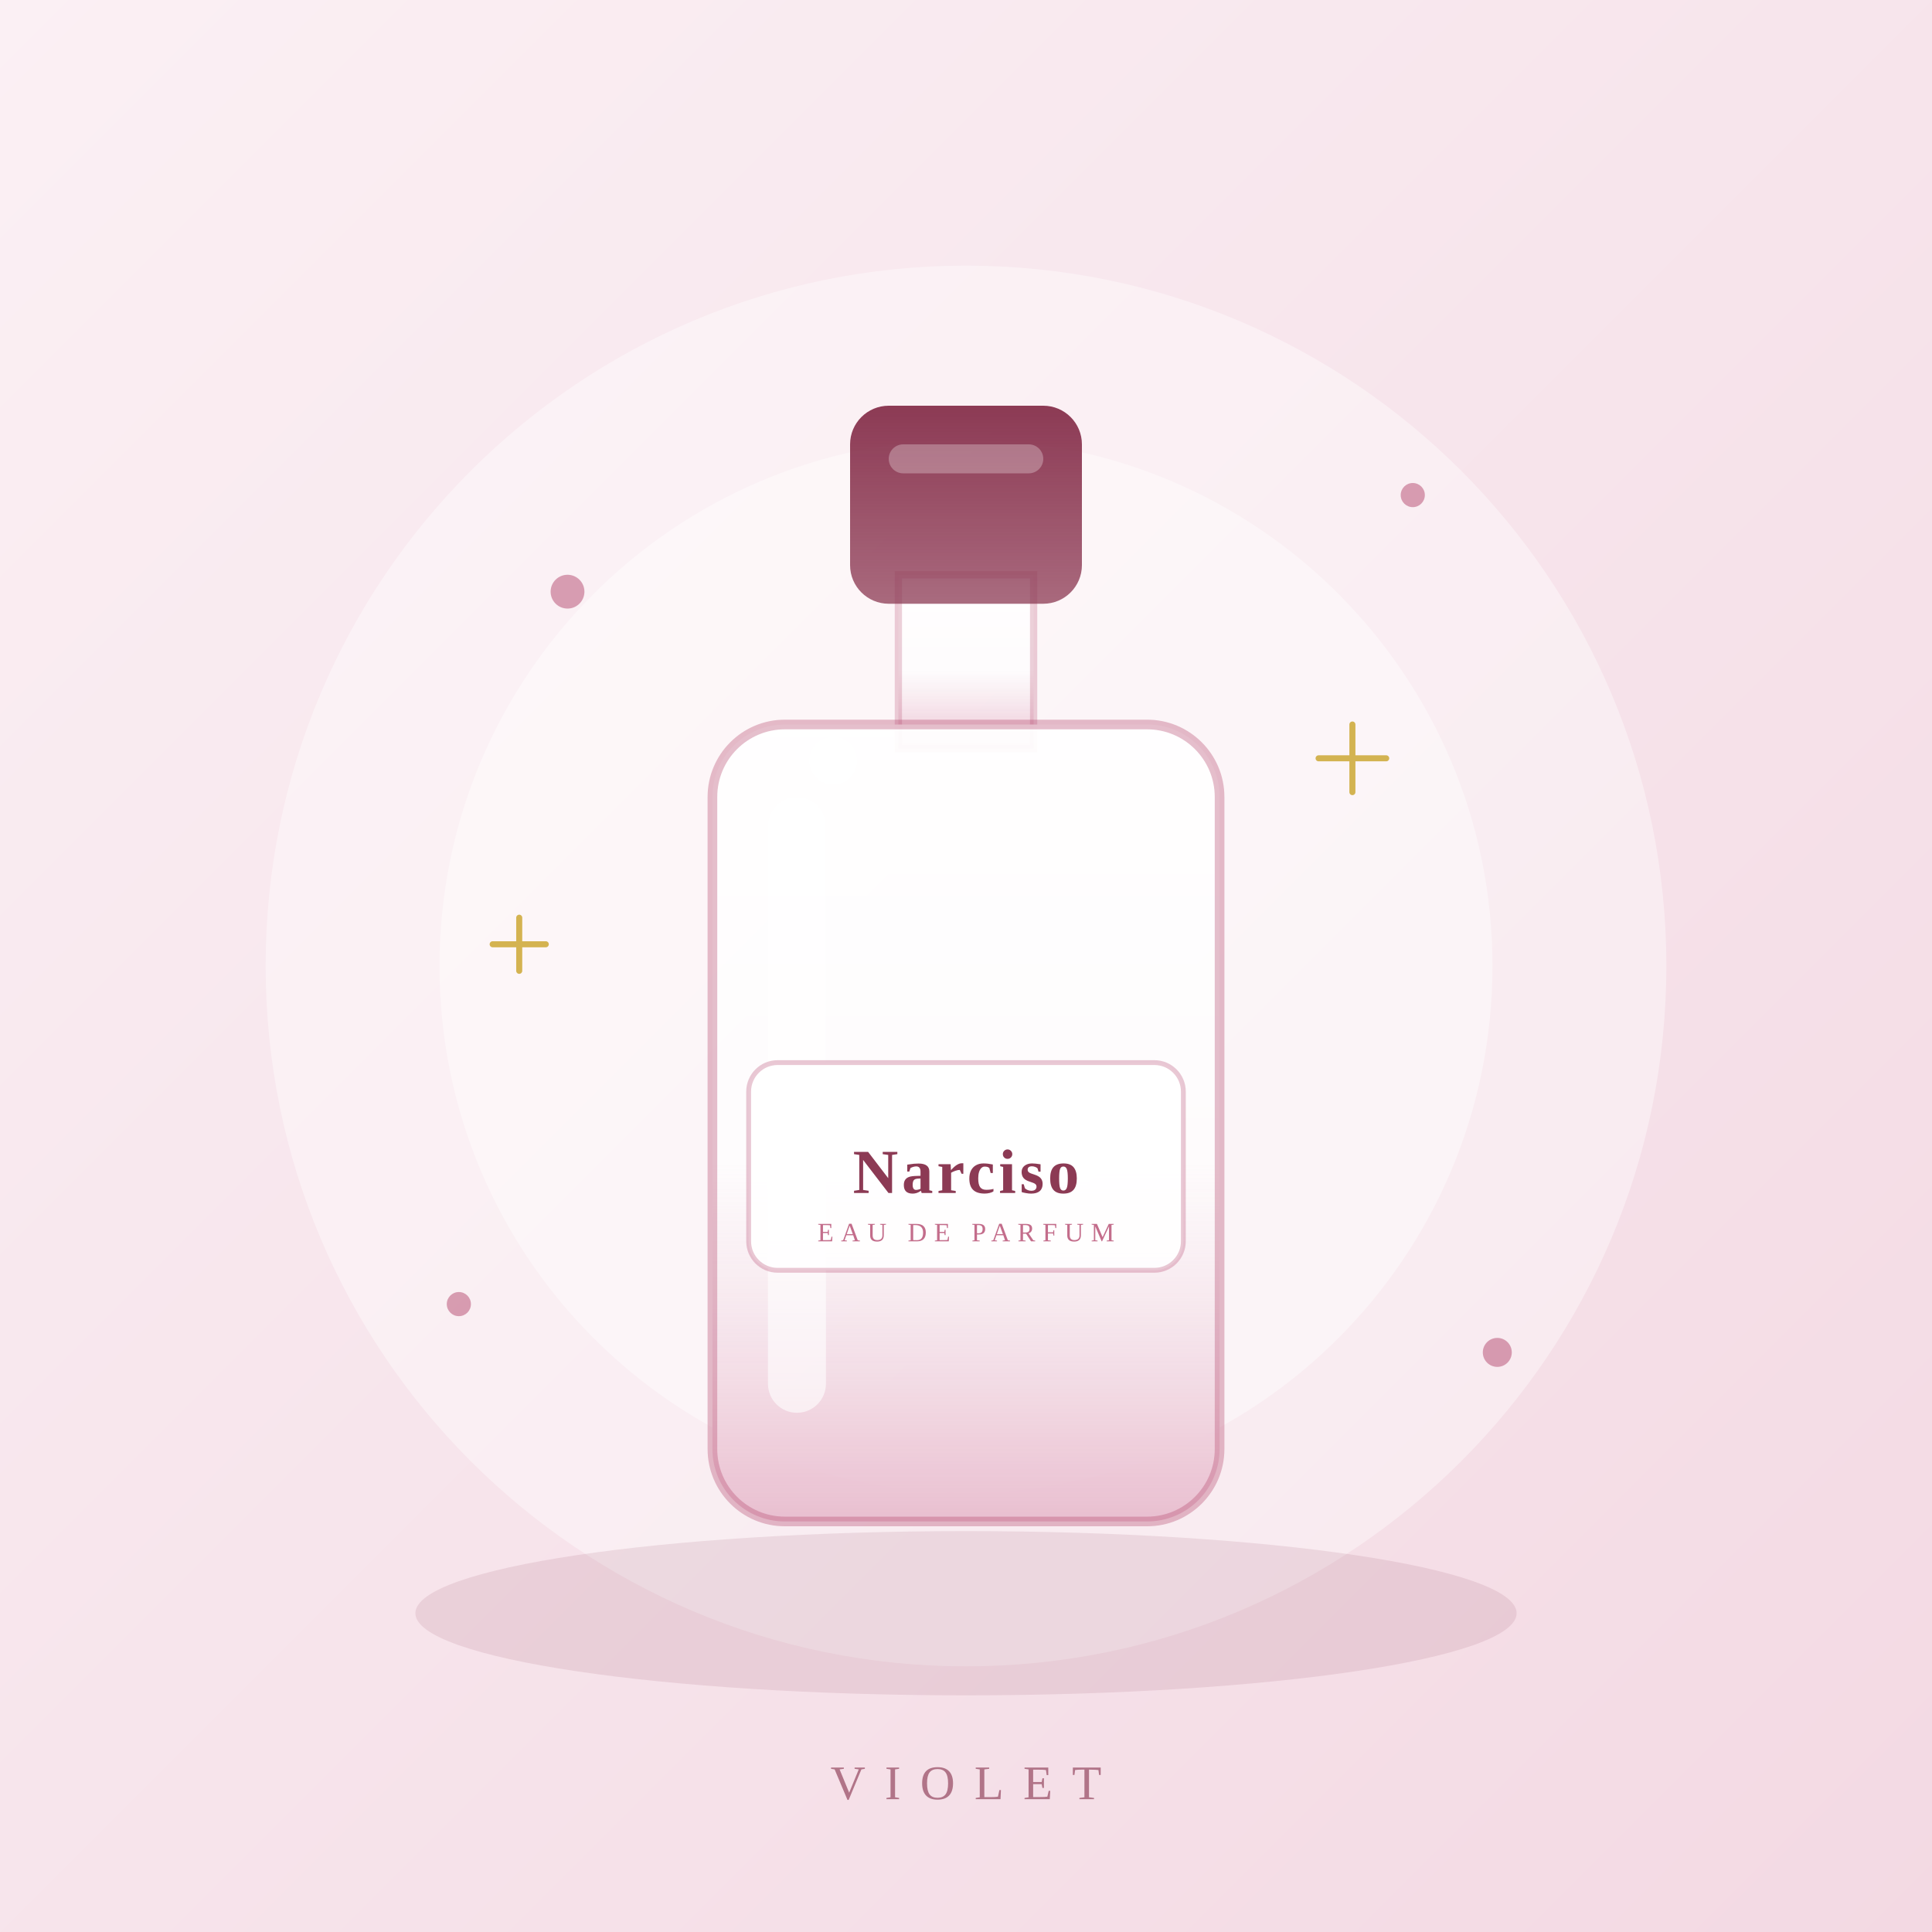
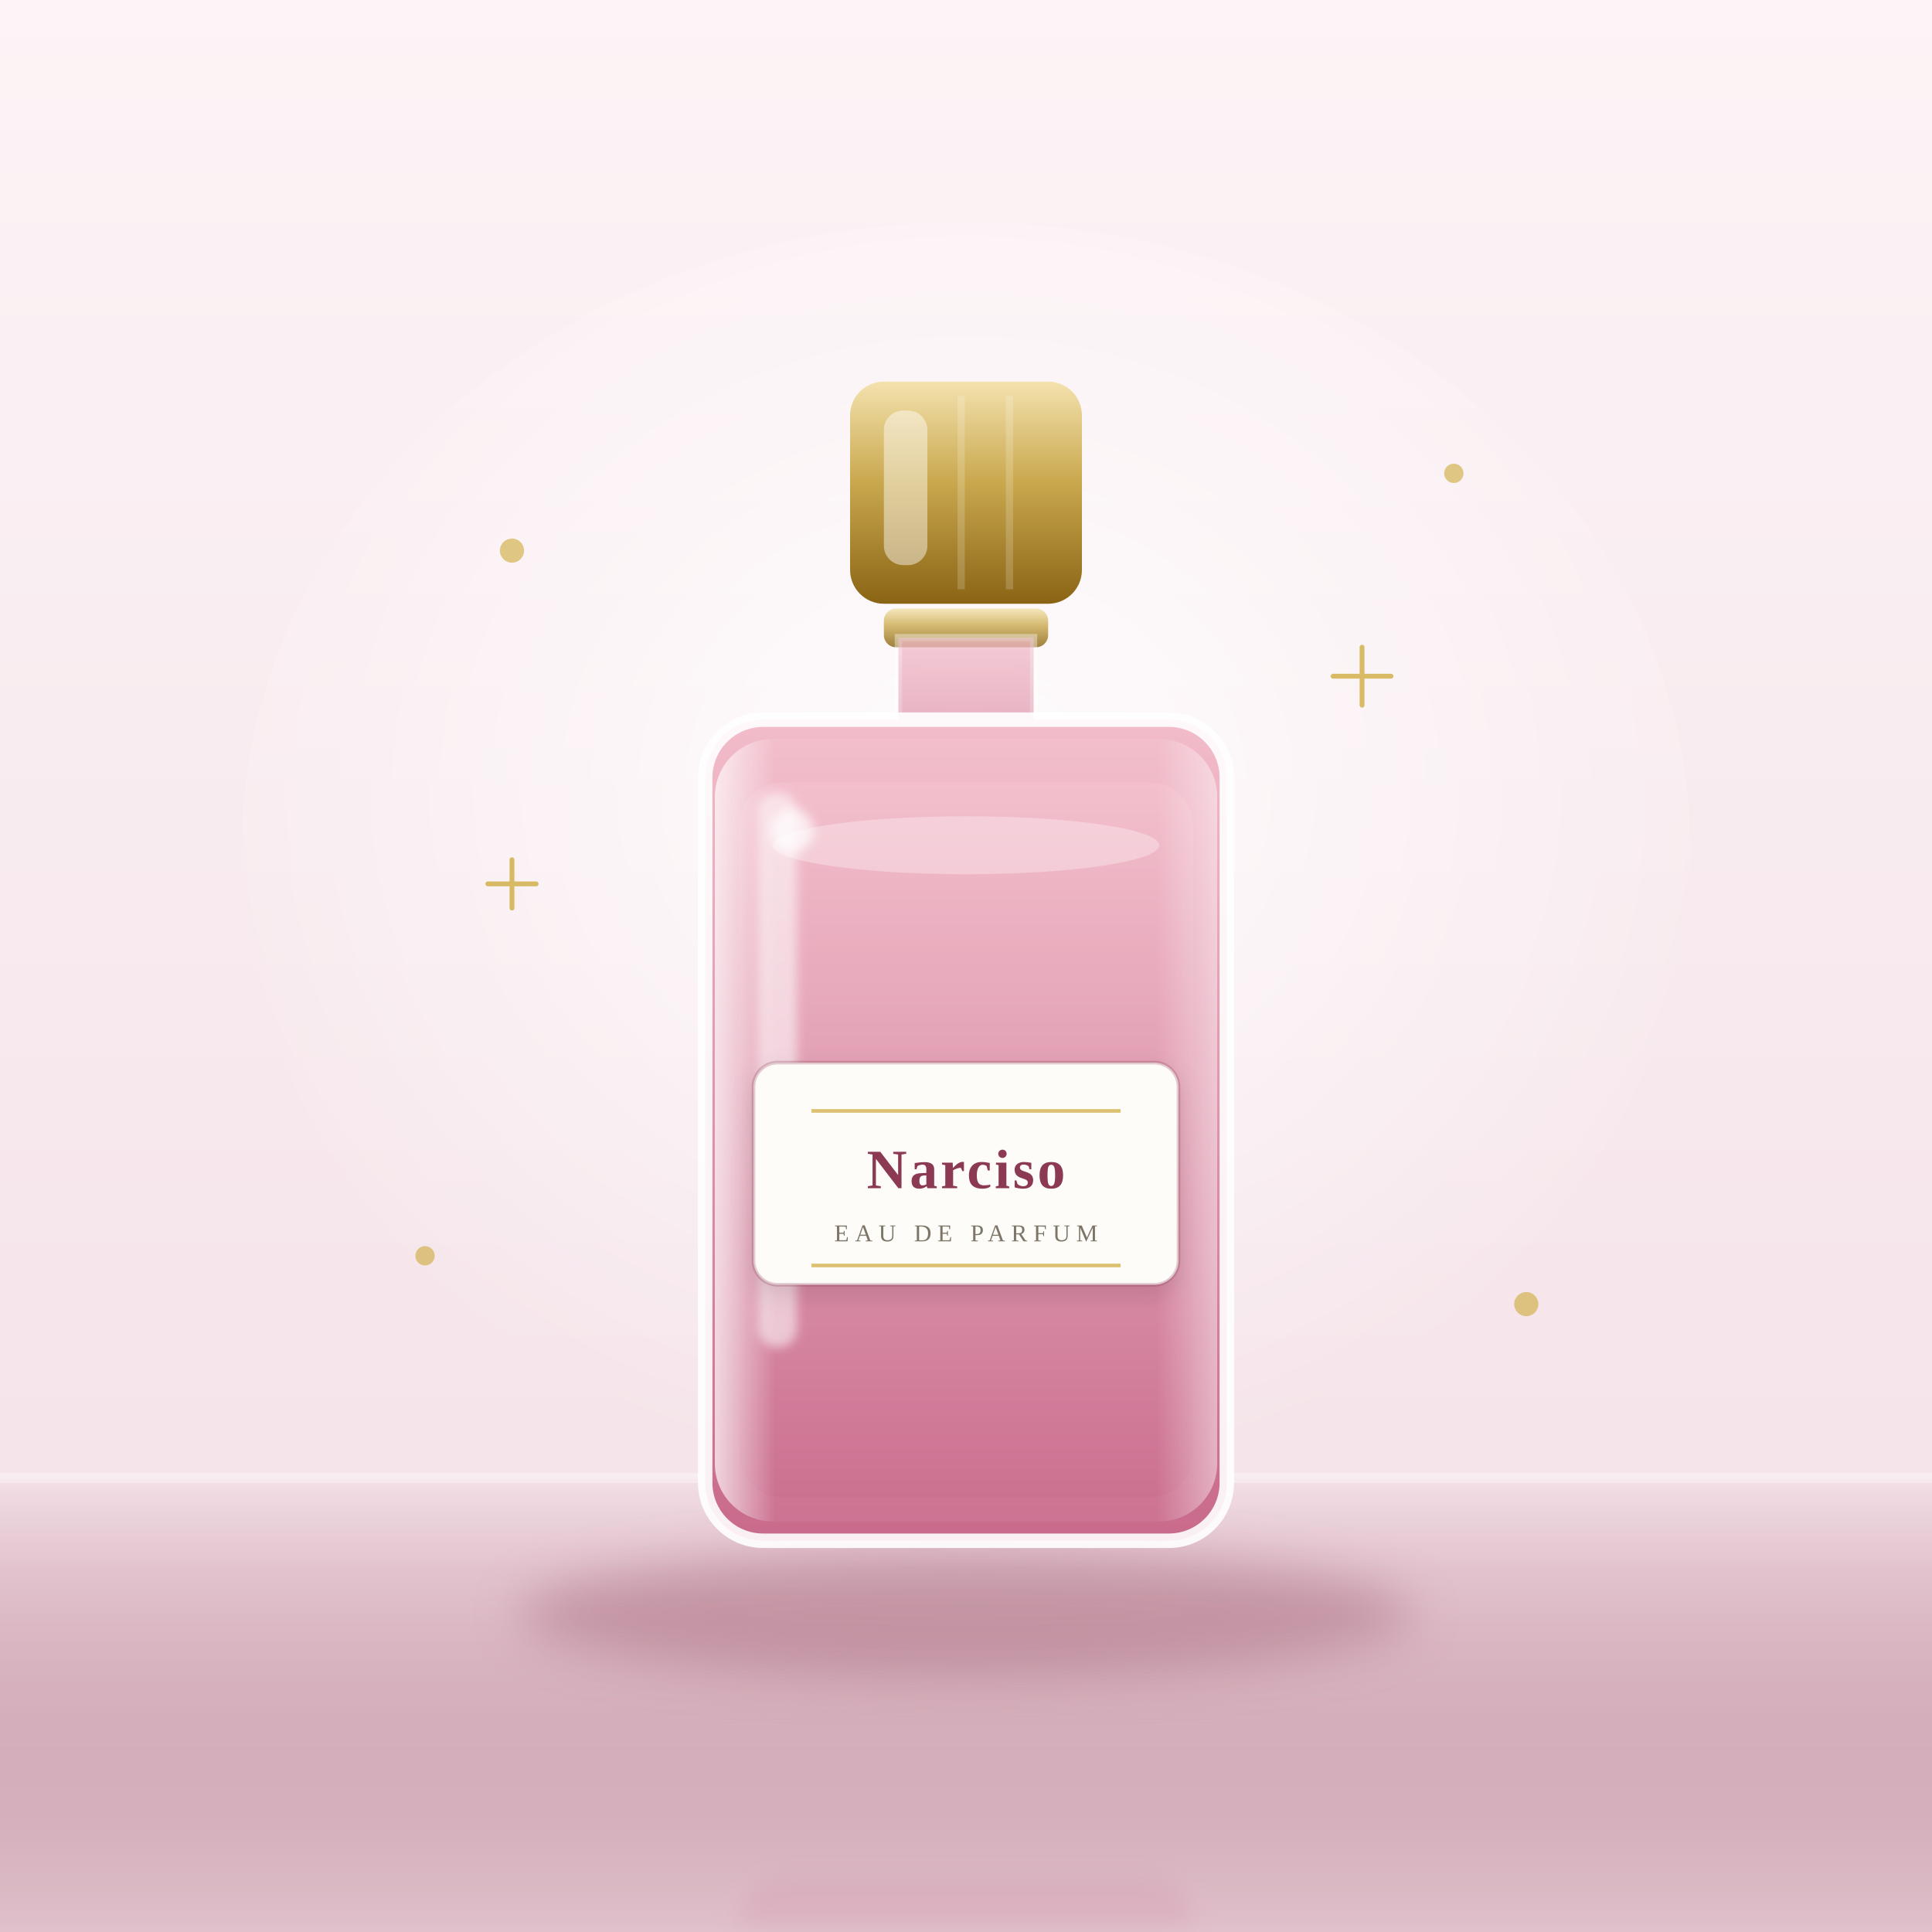
<svg xmlns="http://www.w3.org/2000/svg" viewBox="0 0 800 800" font-family="Georgia, 'Times New Roman', serif">
  <defs>
-     <linearGradient id="bg" x1="0" y1="0" x2="1" y2="1">
-       <stop offset="0" stop-color="#FBF0F4" />
-       <stop offset="1" stop-color="#F3D9E3" />
+     <linearGradient id="wall" x1="0" y1="0" x2="0" y2="1">
+       <stop offset="0" stop-color="#FCF4F6" />
+       <stop offset="1" stop-color="#F3DFE6" />
    </linearGradient>
-     <linearGradient id="glass" x1="0" y1="0" x2="0" y2="1">
-       <stop offset="0" stop-color="#FFFFFF" stop-opacity=".95" />
-       <stop offset=".55" stop-color="#FFFFFF" stop-opacity=".65" />
-       <stop offset="1" stop-color="#E9BFD0" />
+     <linearGradient id="floor" x1="0" y1="0" x2="0" y2="1">
+       <stop offset="0" stop-color="#F3DFE6" />
+       <stop offset="1" stop-color="#8C3A54" stop-opacity=".18" />
    </linearGradient>
-     <linearGradient id="cap" x1="0" y1="0" x2="0" y2="1">
-       <stop offset="0" stop-color="#8C3A54" />
-       <stop offset="1" stop-color="#8C3A54" stop-opacity=".75" />
+     <radialGradient id="glow" cx=".5" cy=".45" r=".55">
+       <stop offset="0" stop-color="#ffffff" stop-opacity=".85" />
+       <stop offset="1" stop-color="#ffffff" stop-opacity="0" />
+     </radialGradient>
+     <linearGradient id="liquid" x1="0" y1="0" x2="0" y2="1">
+       <stop offset="0" stop-color="#F2BCCA" />
+       <stop offset="1" stop-color="#C96A8B" />
    </linearGradient>
+     <linearGradient id="capg" x1="0" y1="0" x2="0" y2="1">
+       <stop offset="0" stop-color="#F4E2AE" />
+       <stop offset=".45" stop-color="#C9A84E" />
+       <stop offset="1" stop-color="#8A6414" />
+     </linearGradient>
+     <linearGradient id="glassSide" x1="0" y1="0" x2="1" y2="0">
+       <stop offset="0" stop-color="#ffffff" stop-opacity=".7" />
+       <stop offset=".12" stop-color="#ffffff" stop-opacity=".05" />
+       <stop offset=".88" stop-color="#ffffff" stop-opacity=".05" />
+       <stop offset="1" stop-color="#ffffff" stop-opacity=".45" />
+     </linearGradient>
+     <filter id="blur10" x="-40%" y="-40%" width="180%" height="180%">
+       <feGaussianBlur stdDeviation="10" />
+     </filter>
+     <filter id="blur5" x="-40%" y="-40%" width="180%" height="180%">
+       <feGaussianBlur stdDeviation="5" />
+     </filter>
+     <filter id="blur2" x="-40%" y="-40%" width="180%" height="180%">
+       <feGaussianBlur stdDeviation="2" />
+     </filter>
  </defs>
-   <rect width="800" height="800" fill="url(#bg)" />
-   <circle cx="400" cy="400" r="290" fill="#ffffff" opacity=".38" />
-   <circle cx="400" cy="400" r="218" fill="#ffffff" opacity=".4" />
-   <g fill="#B4486E" opacity=".5">
-     <circle cx="235" cy="245" r="7" />
-     <circle cx="585" cy="205" r="5" />
-     <circle cx="620" cy="560" r="6" />
-     <circle cx="190" cy="540" r="5" />
+   <rect width="800" height="800" fill="url(#wall)" />
+   <rect y="612" width="800" height="188" fill="url(#floor)" />
+   <rect y="610" width="800" height="4" fill="#ffffff" opacity=".35" />
+   <ellipse cx="400" cy="352" rx="300" ry="260" fill="url(#glow)" />
+   <ellipse cx="400" cy="668" rx="185" ry="26" fill="#8C3A54" opacity=".3" filter="url(#blur10)" />
+   <g transform="translate(0 1336) scale(1 -1)" opacity=".14" filter="url(#blur5)">
+     <rect x="306" y="338" width="188" height="220" rx="18" fill="url(#liquid)" />
  </g>
-   <g stroke="#C9A227" stroke-width="2.5" stroke-linecap="round" opacity=".8">
-     <path d="M560 300v28M546 314h28" />
-     <path d="M215 380v22M204 391h22" />
+   <rect x="352" y="158" width="96" height="92" rx="14" fill="url(#capg)" />
+   <rect x="366" y="170" width="18" height="64" rx="8" fill="#ffffff" opacity=".45" />
+   <path d="M398 164v80M418 164v80" stroke="#ffffff" opacity=".18" stroke-width="3" />
+   <rect x="366" y="252" width="68" height="16" rx="5" fill="url(#capg)" />
+   <rect x="366" y="252" width="68" height="16" rx="5" fill="#ffffff" opacity=".18" />
+   <rect x="372" y="264" width="56" height="42" fill="#F2BCCA" opacity=".55" stroke="rgba(255,255,255,.7)" stroke-width="3" />
+   <rect x="372" y="264" width="56" height="42" fill="url(#liquid)" opacity=".4" />
+   <rect x="292" y="298" width="216" height="340" rx="24" fill="url(#liquid)" stroke="rgba(255,255,255,.9)" stroke-width="6" />
+   <rect x="306" y="324" width="188" height="296" rx="18" fill="url(#liquid)" />
+   <ellipse cx="400" cy="350" rx="80" ry="12" fill="#ffffff" opacity=".3" />
+   <rect x="296" y="306" width="208" height="324" rx="24" fill="url(#glassSide)" />
+   <rect x="314" y="328" width="16" height="230" rx="8" fill="#ffffff" opacity=".55" filter="url(#blur2)" />
+   <circle cx="328" cy="344" r="9" fill="#ffffff" opacity=".7" filter="url(#blur2)" />
+   <rect x="312" y="444" width="176" height="92" rx="10" fill="#000000" opacity=".12" filter="url(#blur5)" />
+   <rect x="312" y="440" width="176" height="92" rx="10" fill="#FDFCF8" />
+   <rect x="312" y="440" width="176" height="92" rx="10" fill="none" stroke="#8C3A54" stroke-opacity=".25" stroke-width="1.5" />
+   <line x1="336" y1="460" x2="464" y2="460" stroke="#C9A227" stroke-opacity=".65" stroke-width="1.5" />
+   <text x="400" y="492" font-size="23" letter-spacing="1.2" fill="#8C3A54" text-anchor="middle" font-weight="600">Narciso</text>
+   <text x="400" y="514" font-size="10" letter-spacing="2.5" fill="#7d7668" text-anchor="middle">EAU DE PARFUM</text>
+   <line x1="336" y1="524" x2="464" y2="524" stroke="#C9A227" stroke-opacity=".65" stroke-width="1.5" />
+   <g fill="#C9A227" opacity=".55">
+     <circle cx="212" cy="228" r="5" />
+     <circle cx="602" cy="196" r="4" />
+     <circle cx="632" cy="540" r="5" />
+     <circle cx="176" cy="520" r="4" />
  </g>
-   <ellipse cx="400" cy="668" rx="228" ry="34" fill="#8C3A54" opacity=".12" />
-   <rect x="372" y="238" width="56" height="72" fill="url(#glass)" stroke="#B4486E" stroke-opacity=".25" stroke-width="3" />
-   <rect x="352" y="168" width="96" height="82" rx="16" fill="url(#cap)" />
-   <rect x="368" y="184" width="64" height="12" rx="6" fill="#ffffff" opacity=".28" />
-   <rect x="295" y="300" width="210" height="330" rx="30" fill="url(#glass)" stroke="#B4486E" stroke-opacity=".35" stroke-width="4" />
-   <rect x="318" y="330" width="24" height="255" rx="12" fill="#ffffff" opacity=".6" />
-   <circle cx="345" cy="315" r="10" fill="#ffffff" opacity=".55" />
-   <rect x="310" y="440" width="180" height="86" rx="12" fill="#ffffff" opacity=".9" />
-   <rect x="310" y="440" width="180" height="86" rx="12" fill="none" stroke="#B4486E" stroke-opacity=".3" stroke-width="2" />
-   <text x="400" y="494" font-size="26" letter-spacing="1.5" fill="#8C3A54" text-anchor="middle" font-weight="600">Narciso</text>
-   <text x="400" y="514" font-size="11" letter-spacing="3" fill="#B4486E" text-anchor="middle" opacity=".8">EAU DE PARFUM</text>
-   <text x="400" y="745" font-size="20" letter-spacing="8" fill="#8C3A54" text-anchor="middle" opacity=".65">VIOLET</text>
+   <g stroke="#C9A227" stroke-width="2" stroke-linecap="round" opacity=".7">
+     <path d="M564 268v24M552 280h24" />
+     <path d="M212 356v20M202 366h20" />
+   </g>
</svg>
